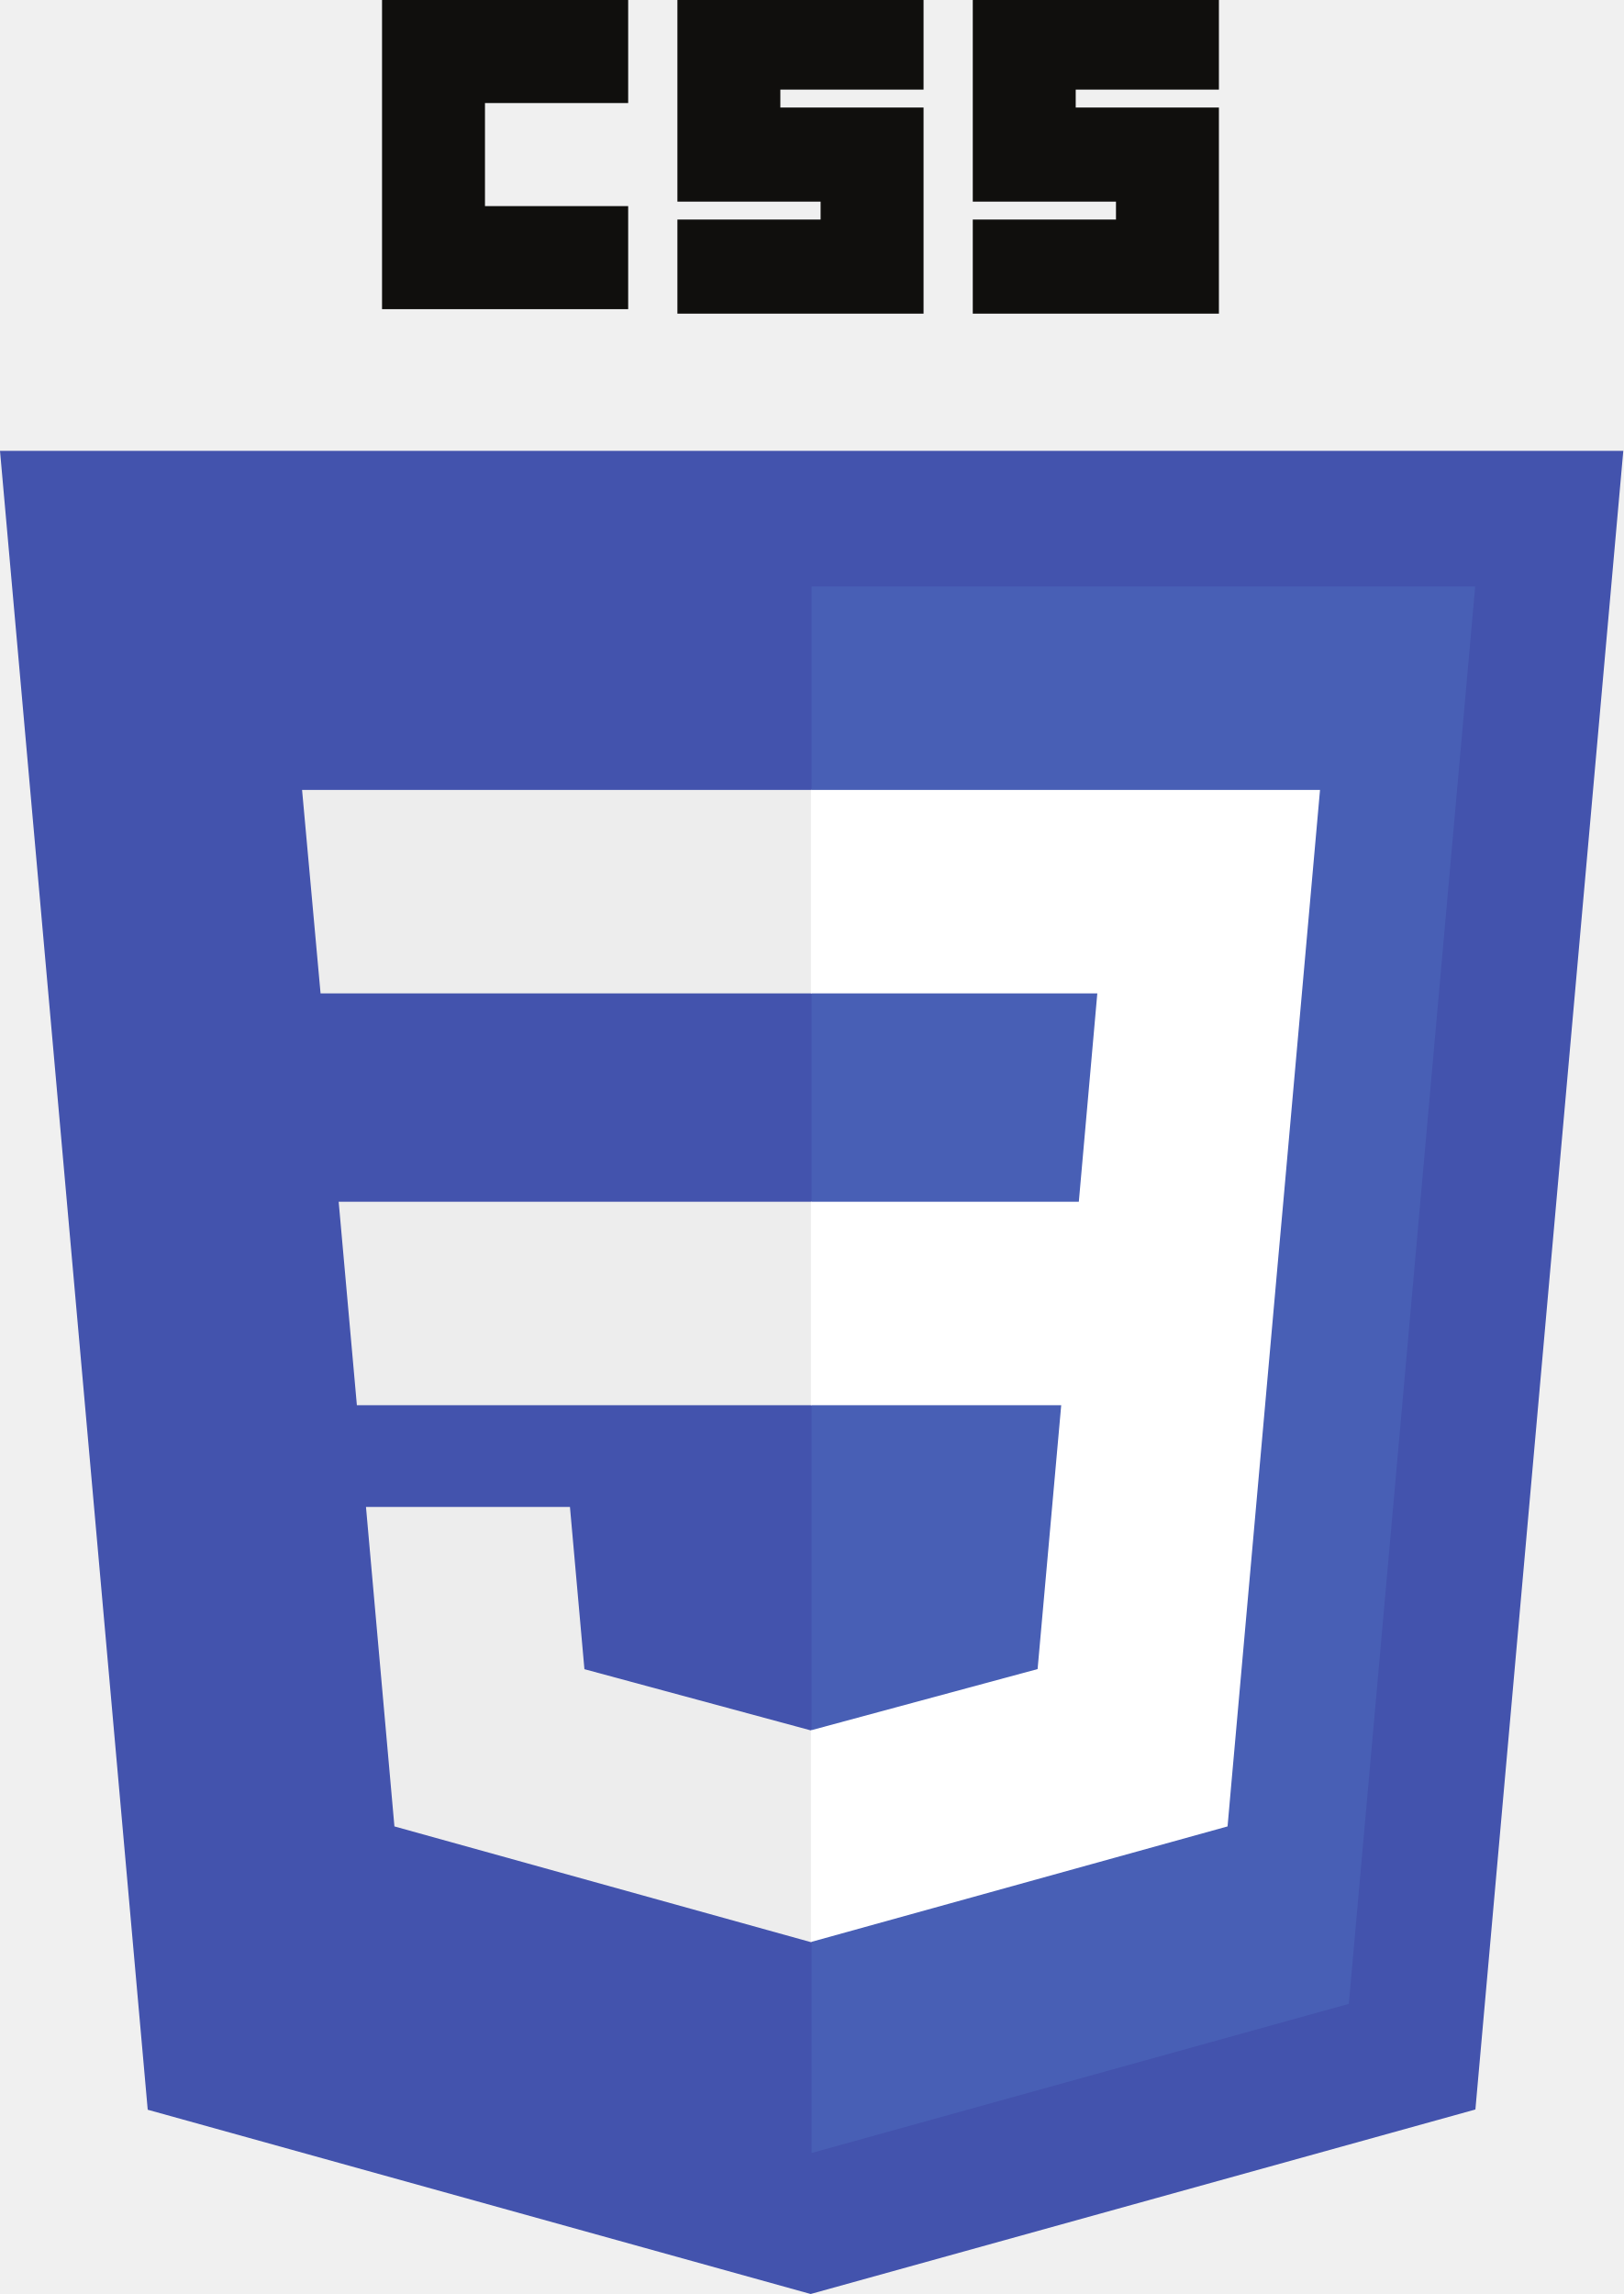
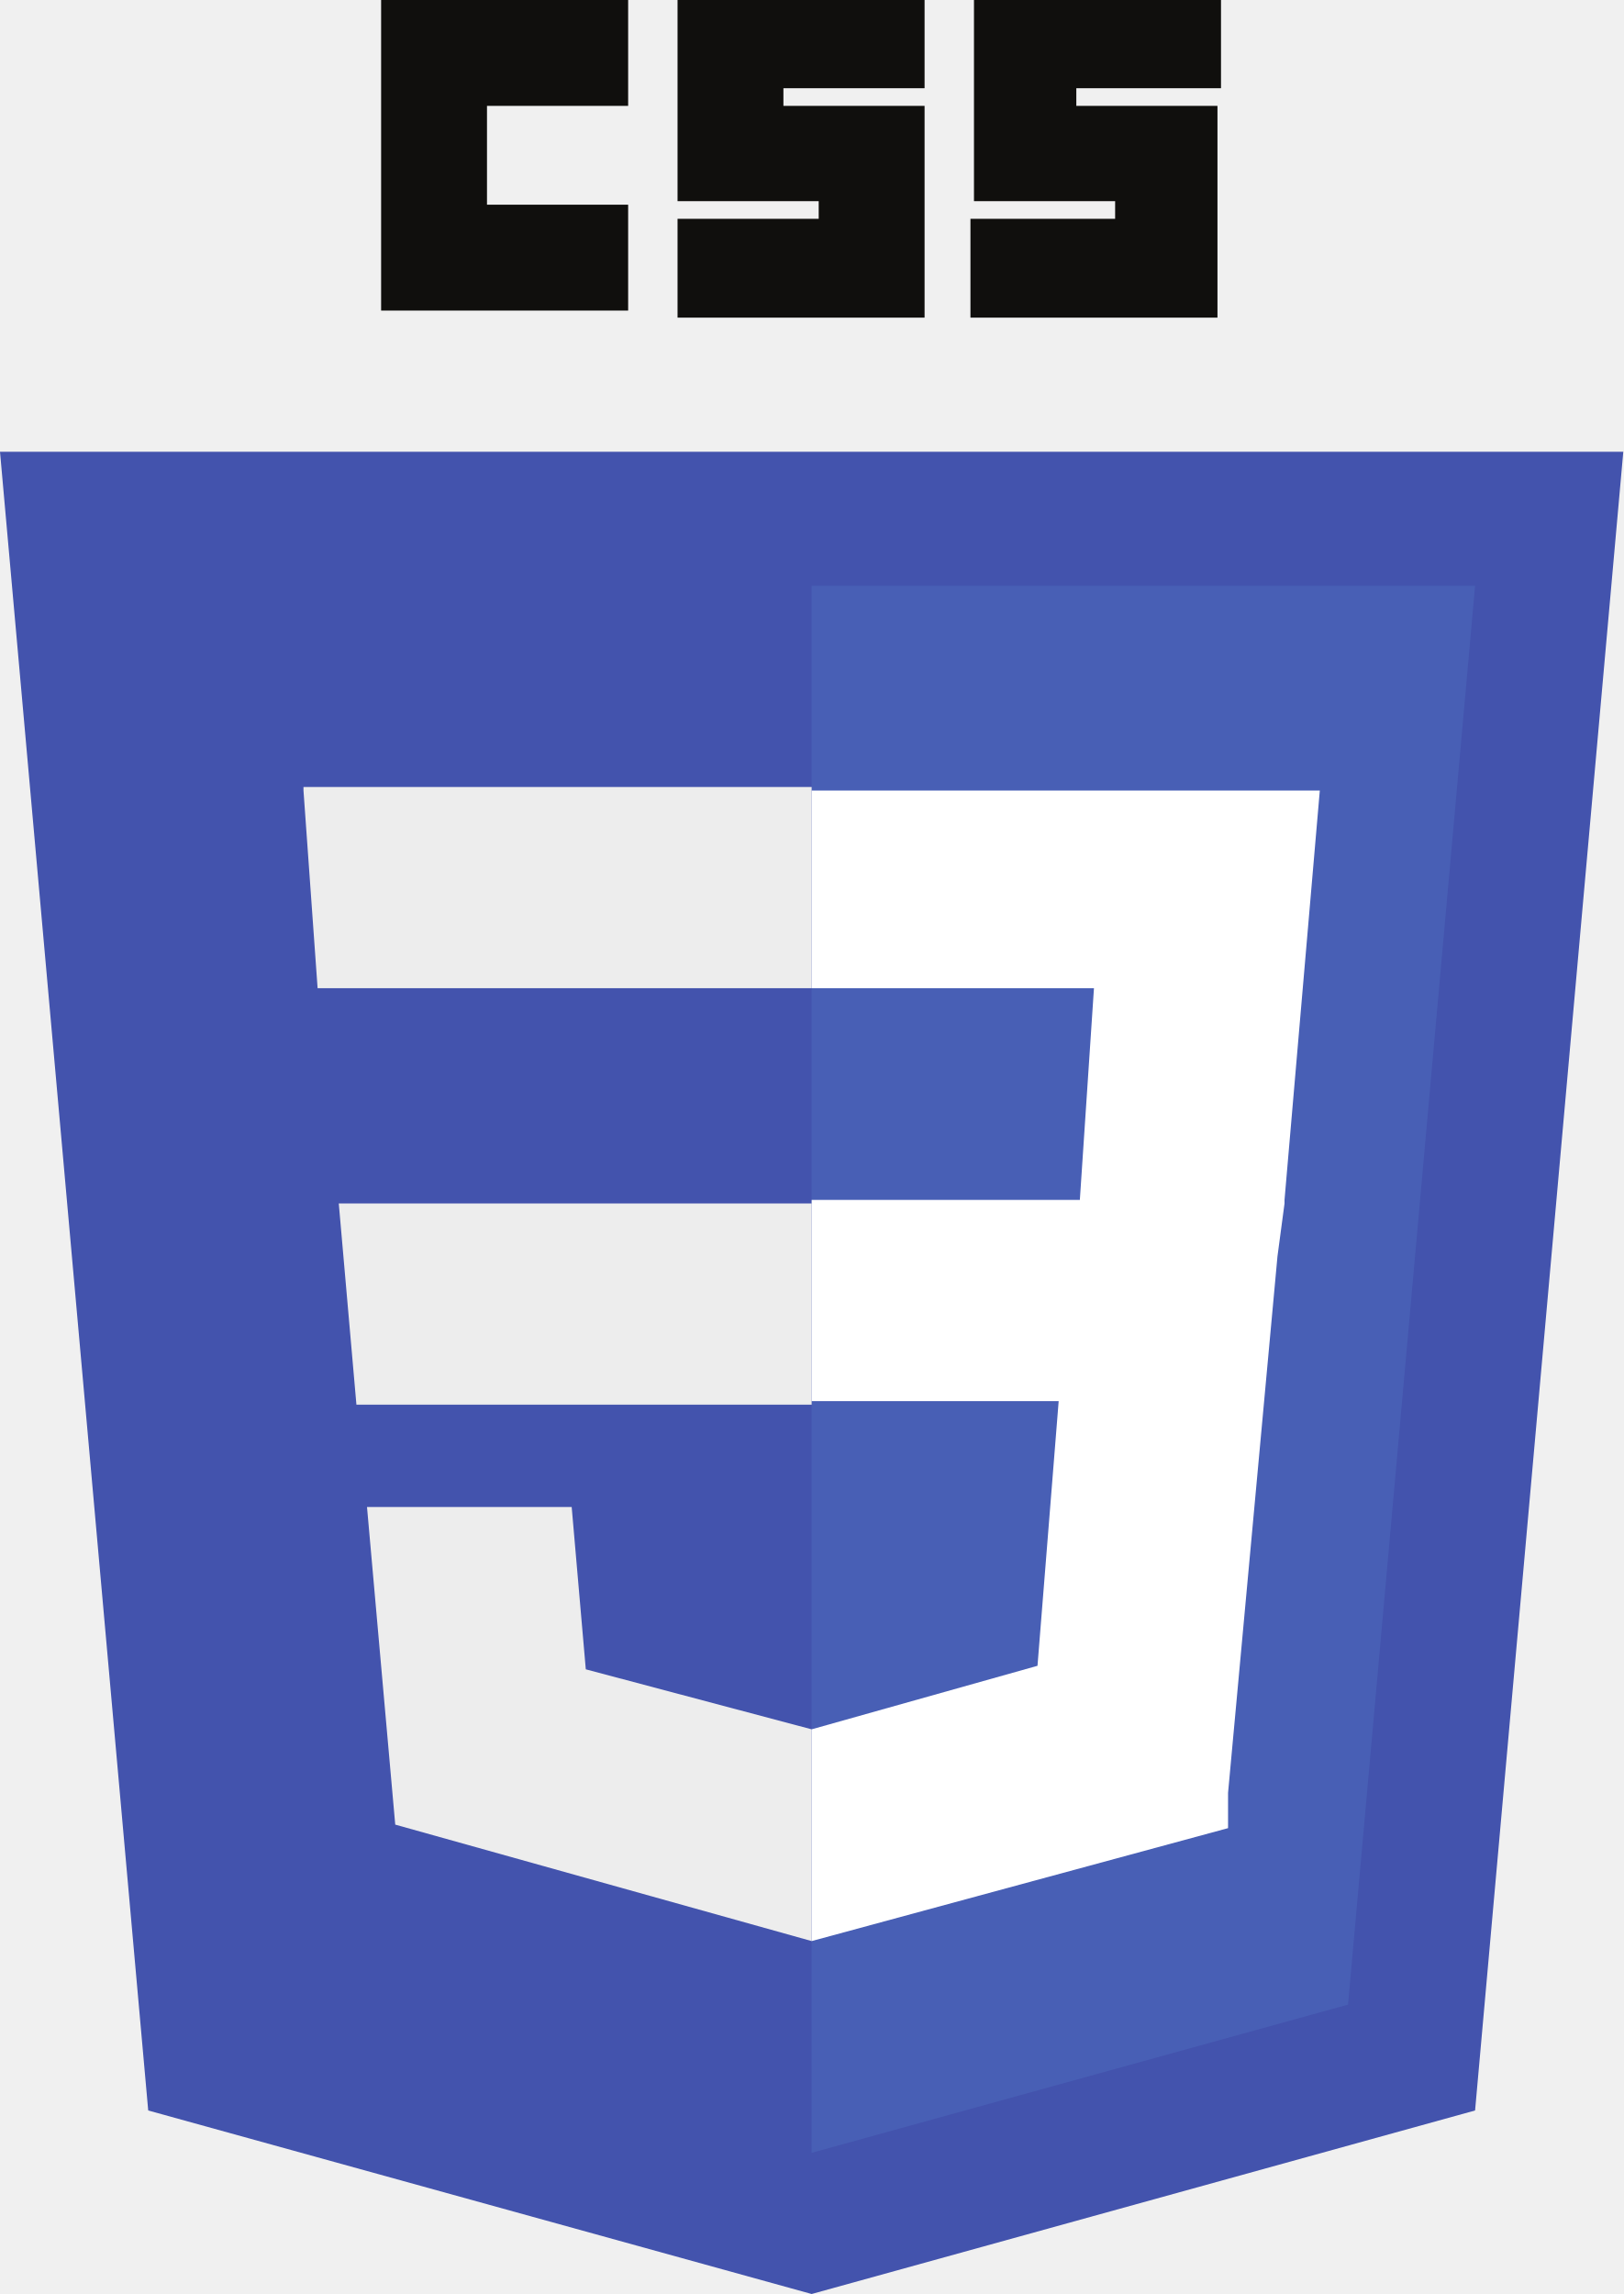
- <svg xmlns="http://www.w3.org/2000/svg" width="46" height="65" viewBox="0 0 46 65" fill="none">
-   <path d="M22.972 65L4.186 59.779L0 12.774H46L41.809 59.772L22.972 65Z" fill="#4353AD" />
-   <path d="M38.222 56.779L41.803 16.618H23V61.004L38.222 56.779" fill="#485FB5" />
-   <path d="M23 49.023L22.975 49.03L16.561 47.296L16.151 42.699H10.371L11.177 51.751L22.974 55.029L23 55.022V49.023ZM8.56 22.383L9.084 28.148H23V22.383H8.56ZM9.597 34.051L10.113 39.816H23V34.051H9.597" fill="#EDEDED" />
-   <path d="M27.566 6.34491e-05H34.541V2.539H30.483V3.047H34.541V8.887H27.566V6.221H31.624V5.713H27.566V6.34491e-05H27.566ZM19.196 6.34491e-05H26.171V2.539H22.113V3.047H26.171V8.887H19.196V6.221H23.254V5.713H19.196V6.34491e-05H19.196ZM10.826 6.34491e-05H17.801V2.92H13.743V5.84H17.801V8.76H10.826V6.34491e-05Z" fill="#100F0D" />
-   <path d="M36.366 34.051L37.406 22.383H22.98V28.148H31.095L30.571 34.051H22.98V39.816H30.072L29.403 47.293L22.98 49.028V55.026L34.786 51.751L34.872 50.777L36.226 35.599L36.366 34.051Z" fill="white" />
+ <svg xmlns="http://www.w3.org/2000/svg" width="46" height="65" fill="none" viewBox="0 0 46 65" role="img" aria-label="Логотип css3">
+   <path d="M23 65 4.2 59.8 0 12.8h46l-4.2 47L23 65Z" fill="#4353AD" />
+   <path d="m38.2 56.8 3.6-40.2H23V61l15.2-4.2" fill="#485FB5" />
+   <path d="m23 49-6.4-1.7-.4-4.6h-5.8l.8 9L23 55v-6ZM8.6 22.4 9 28H23v-5.7H8.6Zm1 11.7.5 5.7H23v-5.7H9.6" fill="#EDEDED" />
+   <path d="M27.6 0h7v2.5h-4.1V3h4V9h-7V6.2h4.1v-.5h-4V0Zm-8.4 0h7v2.5h-4V3h4V9h-7V6.2h4v-.5h-4V0Zm-8.4 0h7v3h-4v2.8h4v3h-7V0Z" fill="#100F0D" />
+   <path d="m36.4 34 1-11.6H23V28h8l-.4 6H23v5.7h7l-.6 7.5L23 49v6l11.8-3.2v-1l1.4-15.2.2-1.5Z" fill="#ffffff" />
</svg>
